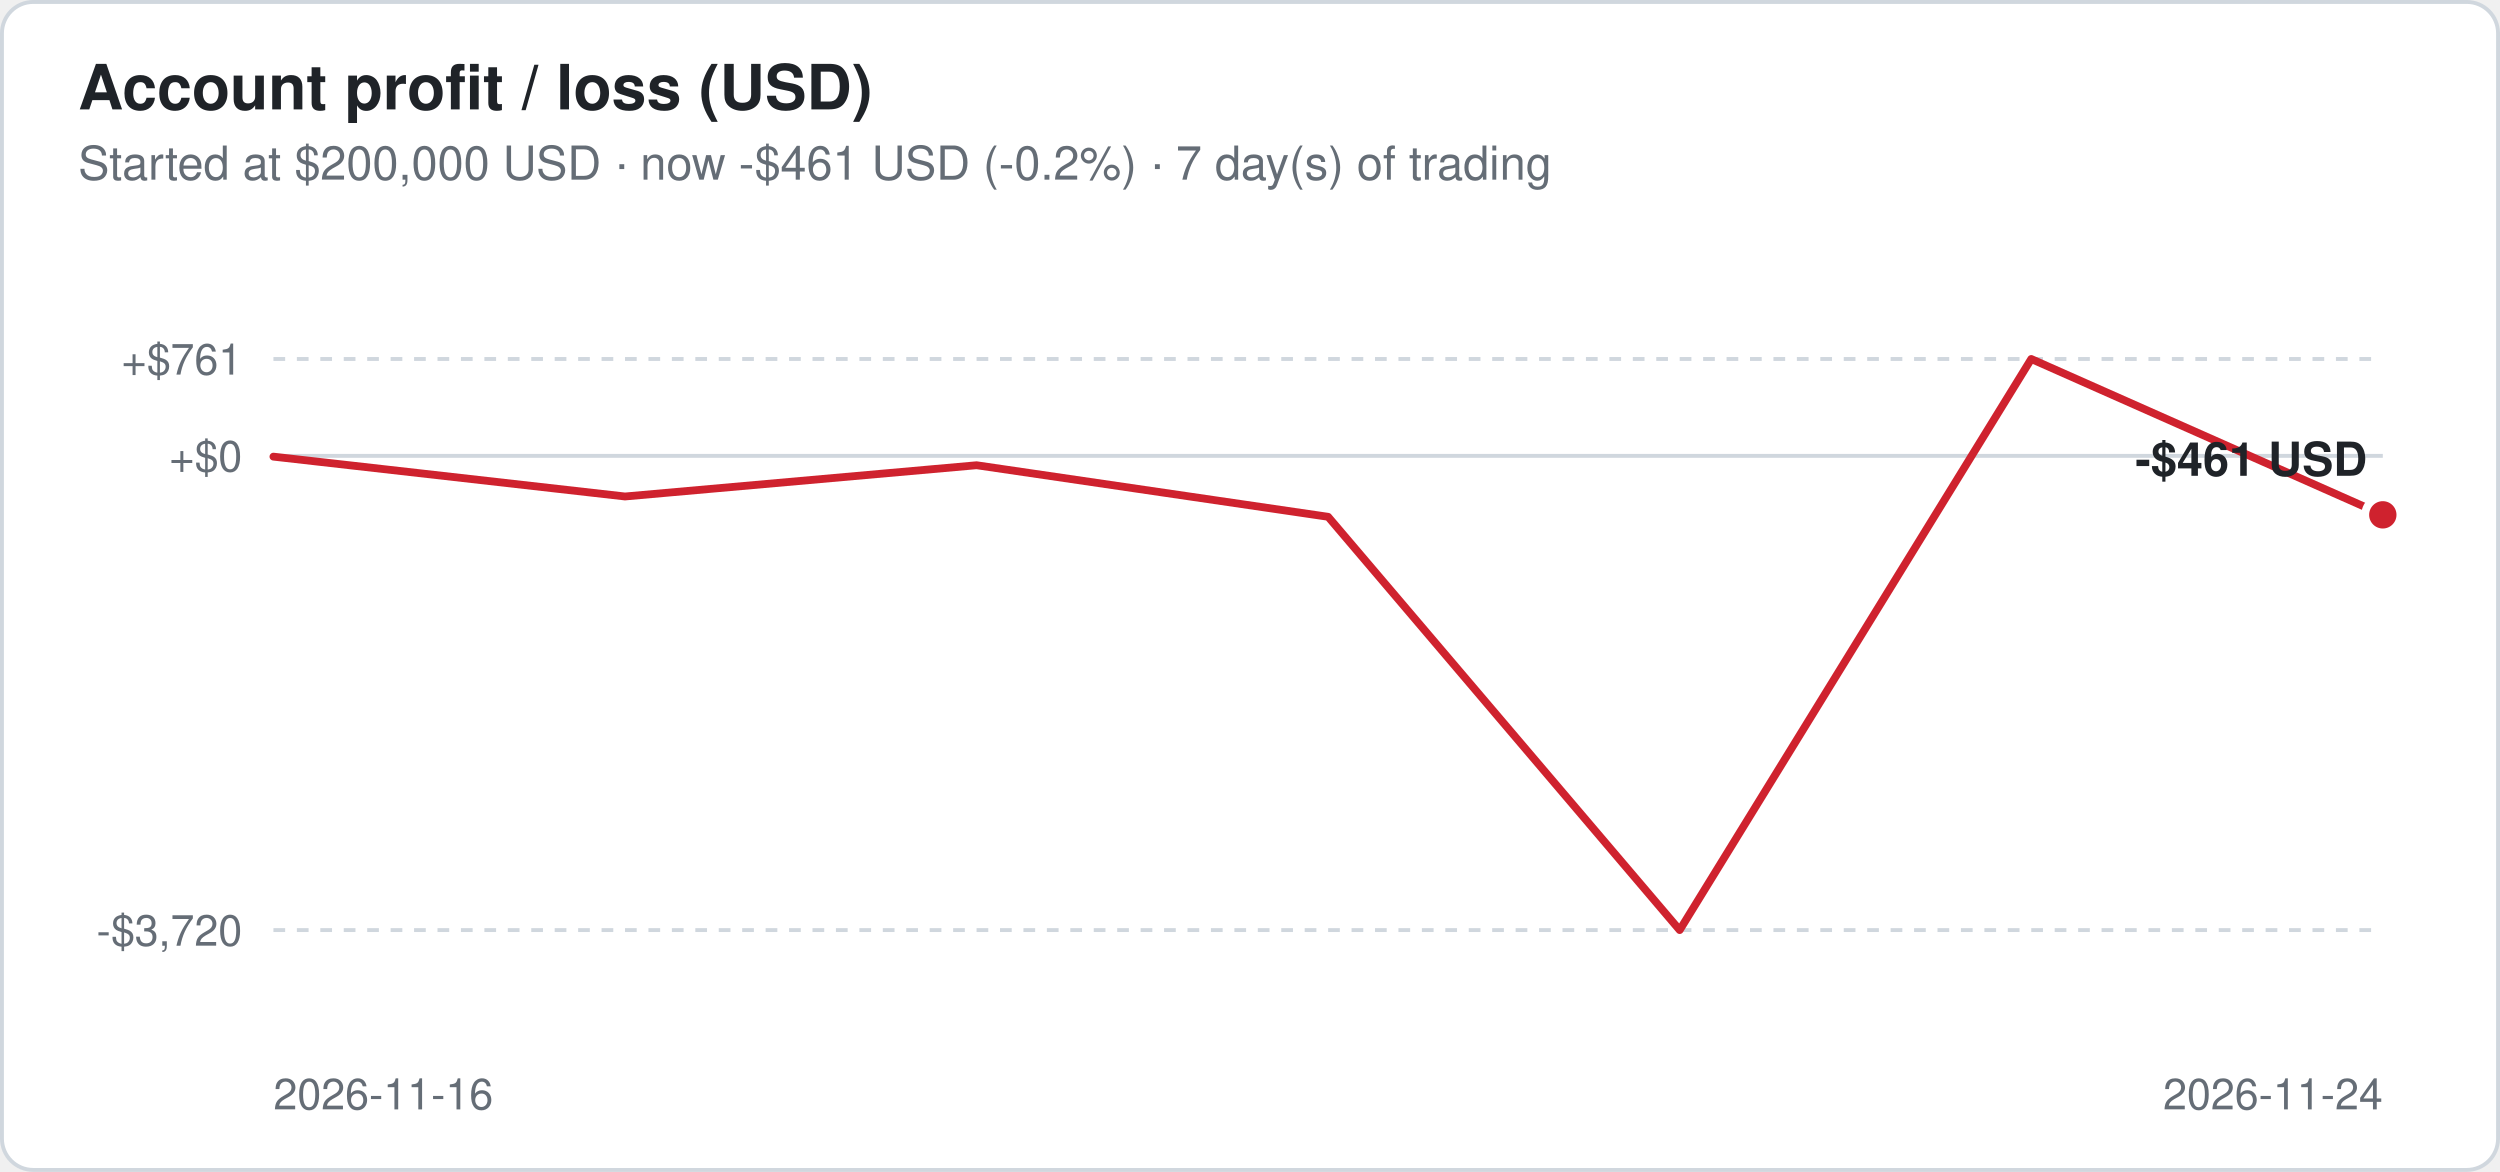
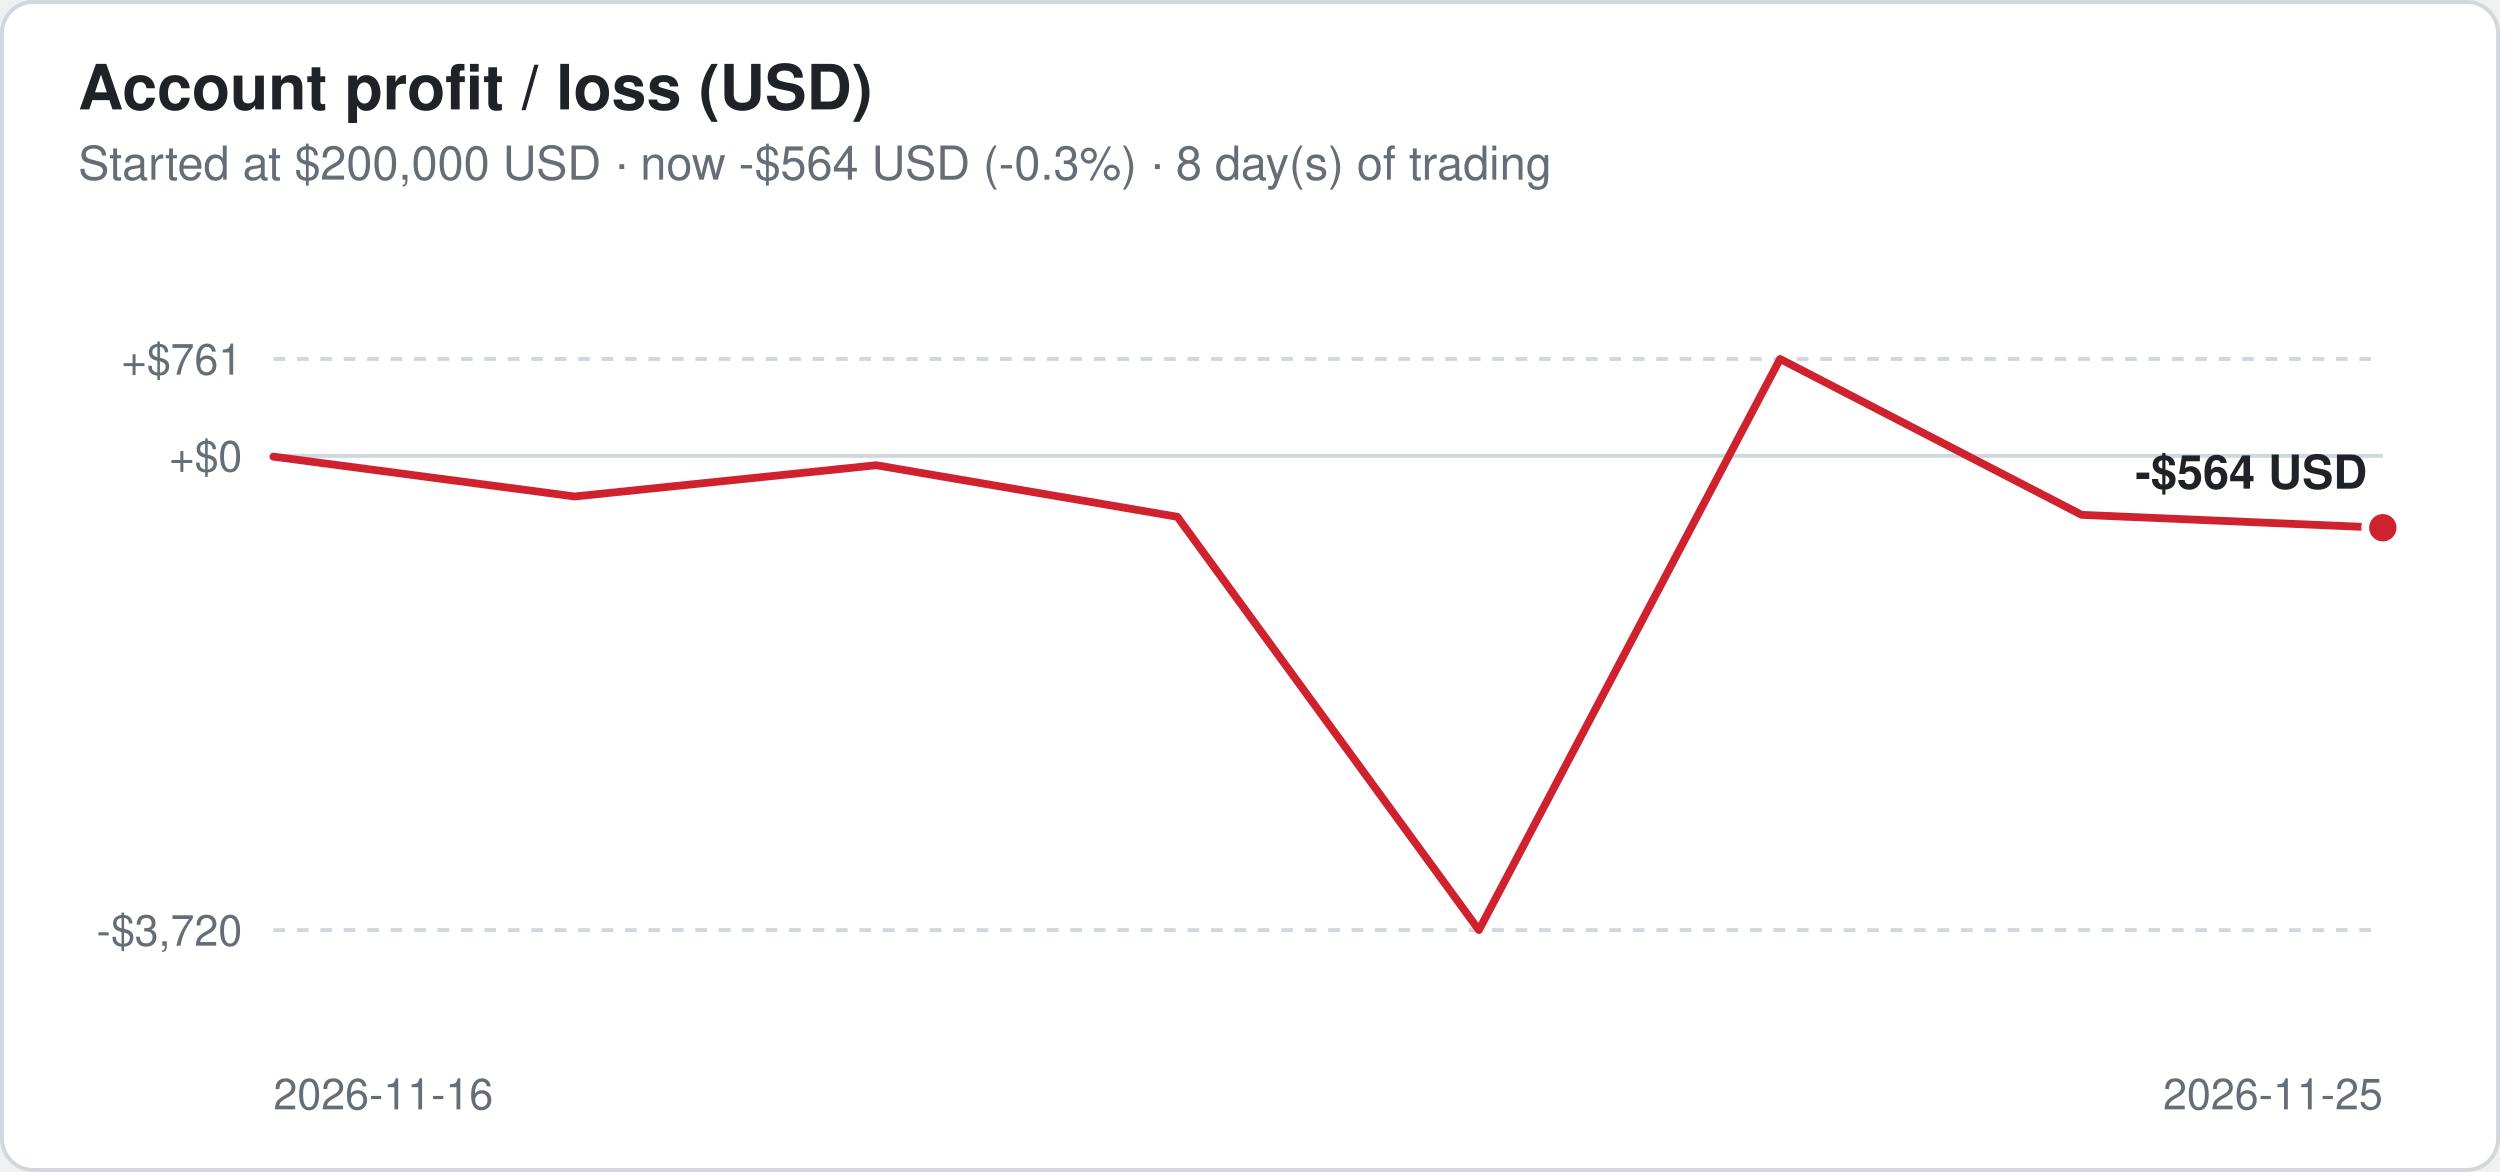
<svg xmlns="http://www.w3.org/2000/svg" width="640" height="300" viewBox="0 0 640 300" font-family="Helvetica, Arial, sans-serif">
  <rect x="0.5" y="0.5" width="639" height="299" rx="8" fill="#ffffff" stroke="#d0d7de" />
  <text x="20" y="28" font-size="16" font-weight="bold" fill="#1f2328">Account profit / loss (USD)</text>
-   <text x="20" y="46" font-size="12" fill="#656d76">Started at $200,000 USD · now -$461 USD (-0.2%) · 7 day(s) of trading</text>
+   <text x="20" y="46" font-size="12" fill="#656d76">Started at $200,000 USD · now -$564 USD (-0.3%) · 8 day(s) of trading</text>
  <line x1="70" x2="610" y1="238.1" y2="238.1" stroke="#d0d7de" stroke-width="1" stroke-dasharray="3 3" />
  <text x="62" y="242.1" font-size="11" text-anchor="end" fill="#656d76">-$3,720</text>
  <line x1="70" x2="610" y1="116.7" y2="116.7" stroke="#d0d7de" stroke-width="1" />
  <text x="62" y="120.7" font-size="11" text-anchor="end" fill="#656d76">+$0</text>
  <line x1="70" x2="610" y1="91.9" y2="91.9" stroke="#d0d7de" stroke-width="1" stroke-dasharray="3 3" />
  <text x="62" y="95.9" font-size="11" text-anchor="end" fill="#656d76">+$761</text>
-   <path d="M70.0,116.9 L160.0,127.1 L250.0,119.1 L340.0,132.3 L430.0,238.1 L520.0,91.9 L610.0,131.8" fill="none" stroke="#cf222e" stroke-width="2" stroke-linejoin="round" stroke-linecap="round" />
-   <circle cx="610.0" cy="131.8" r="4.5" fill="#cf222e" stroke="#ffffff" stroke-width="2" />
-   <text x="606.0" y="121.8" font-size="12" font-weight="bold" text-anchor="end" fill="#1f2328">-$461 USD</text>
+   <path d="M70.0,116.9 L147.1,127.1 L224.3,119.1 L301.4,132.3 L378.6,238.1 L455.7,91.9 L532.9,131.8 L610.0,135.1" fill="none" stroke="#cf222e" stroke-width="2" stroke-linejoin="round" stroke-linecap="round" />
+   <circle cx="610.0" cy="135.1" r="4.5" fill="#cf222e" stroke="#ffffff" stroke-width="2" />
+   <text x="606.0" y="125.1" font-size="12" font-weight="bold" text-anchor="end" fill="#1f2328">-$564 USD</text>
  <text x="70" y="284" font-size="11" fill="#656d76">2026-11-16</text>
-   <text x="610" y="284" font-size="11" text-anchor="end" fill="#656d76">2026-11-24</text>
+   <text x="610" y="284" font-size="11" text-anchor="end" fill="#656d76">2026-11-25</text>
</svg>
